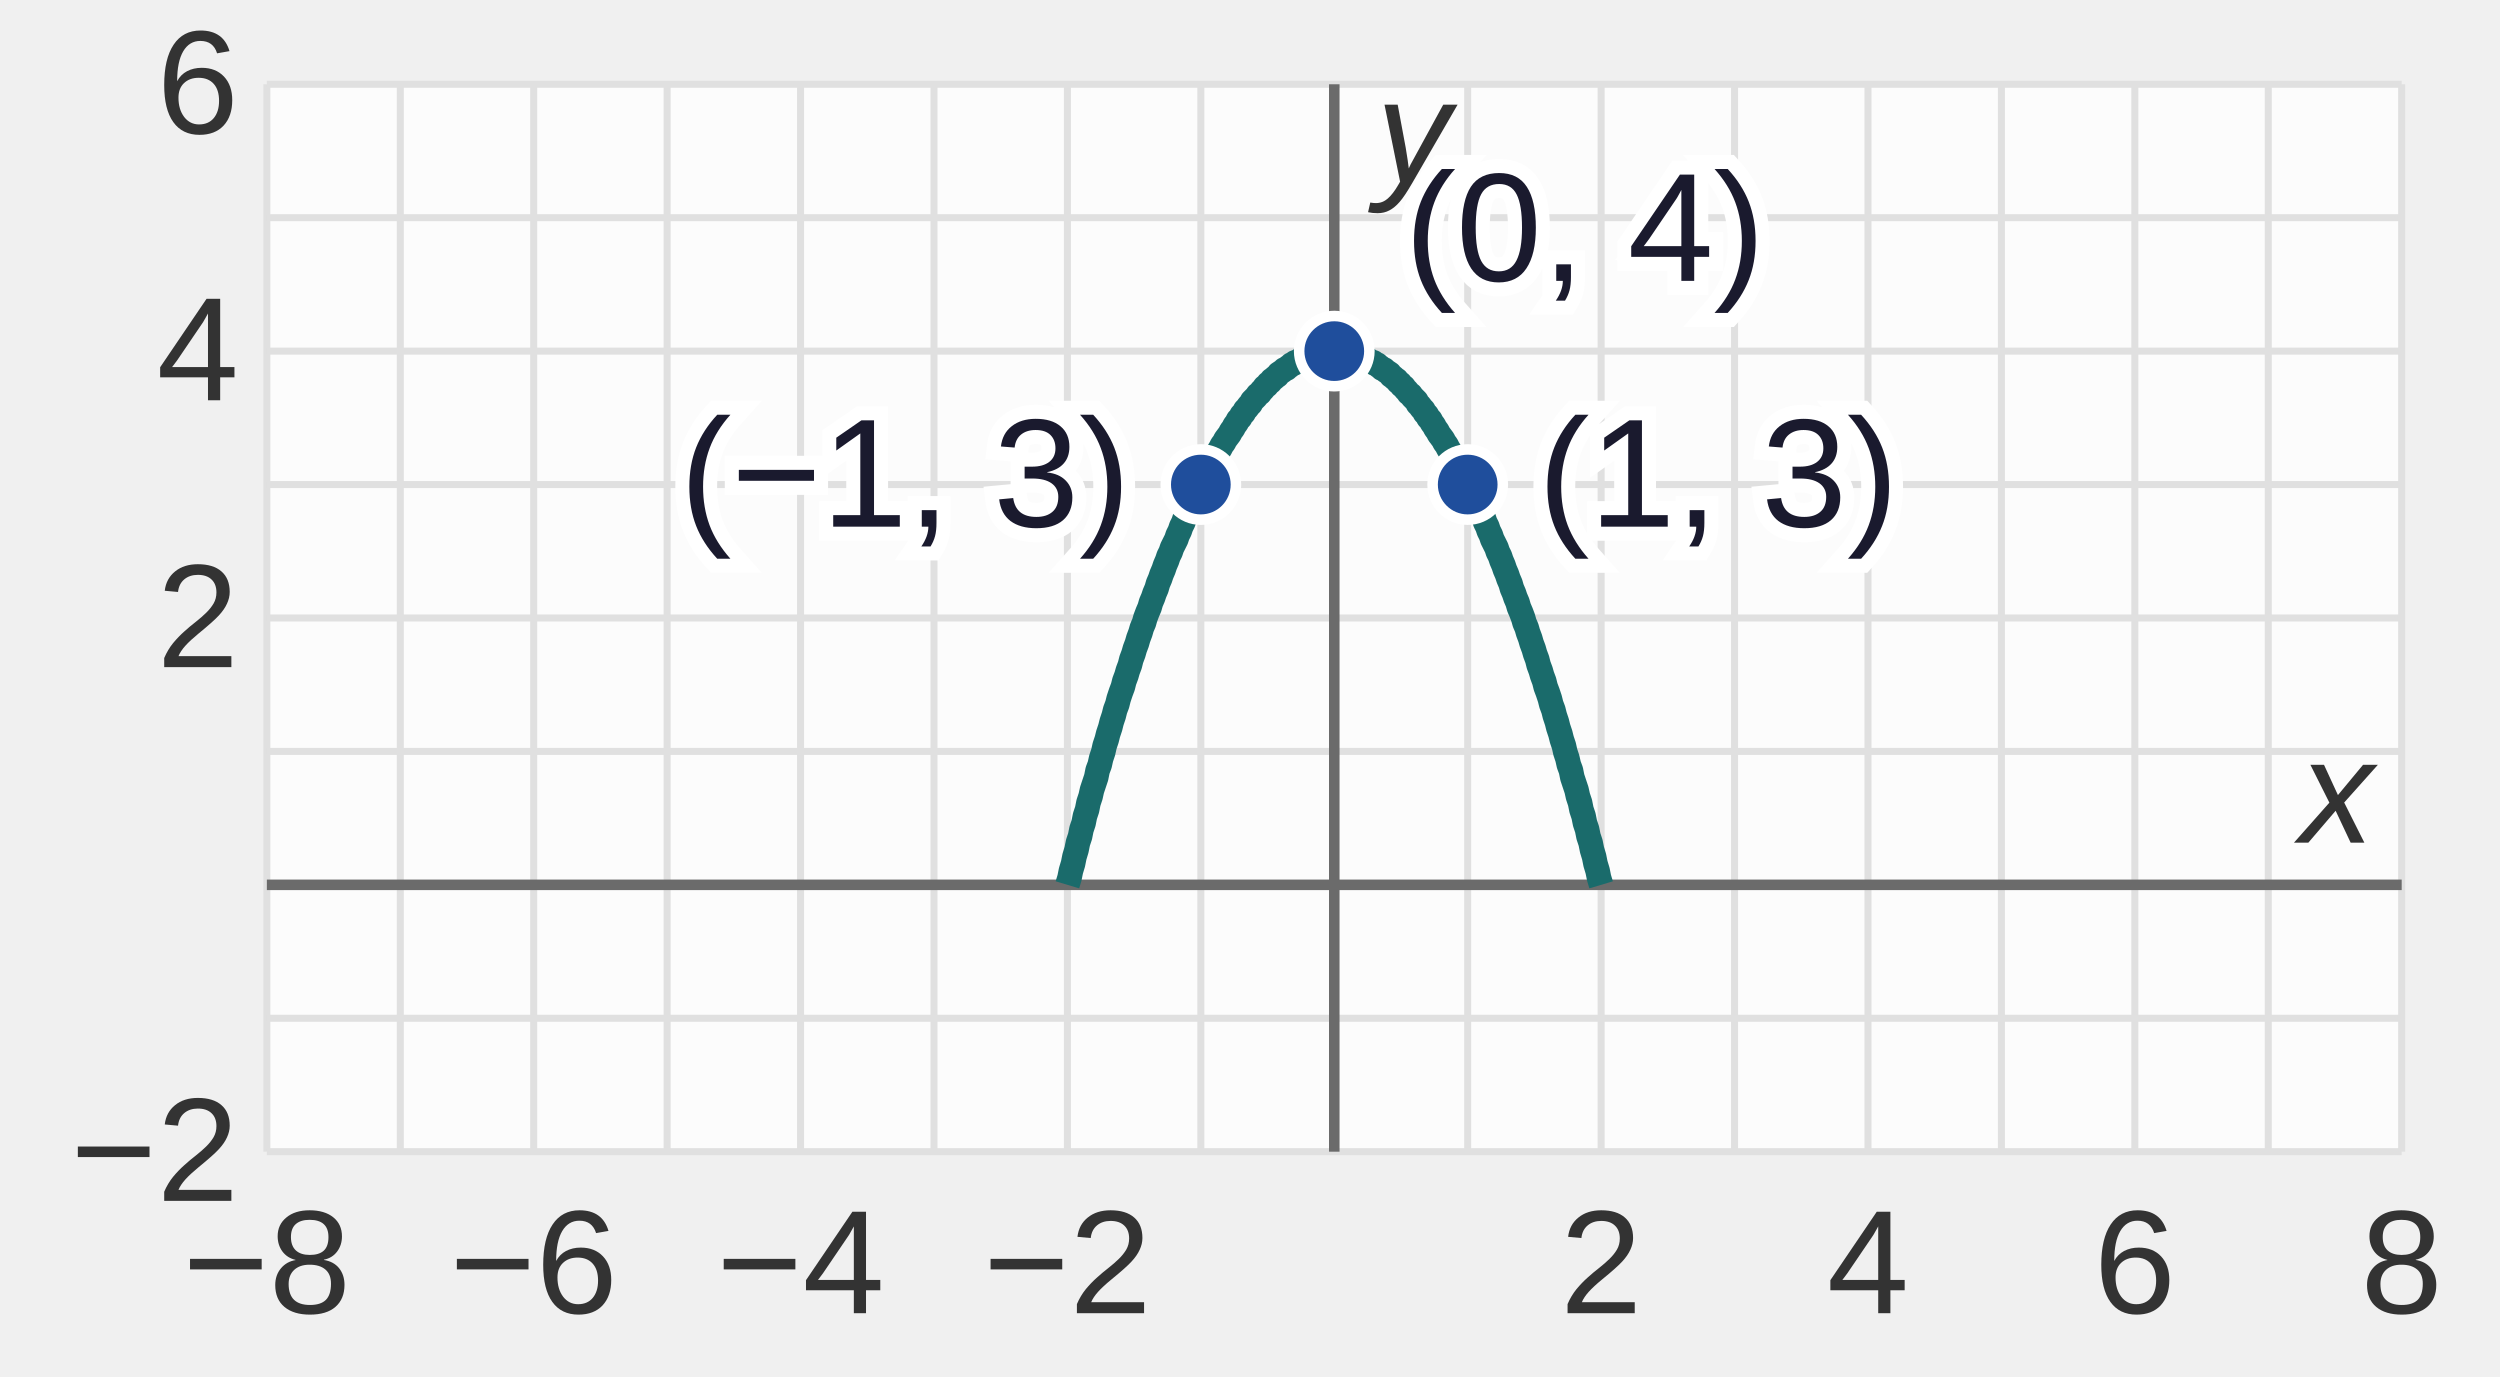
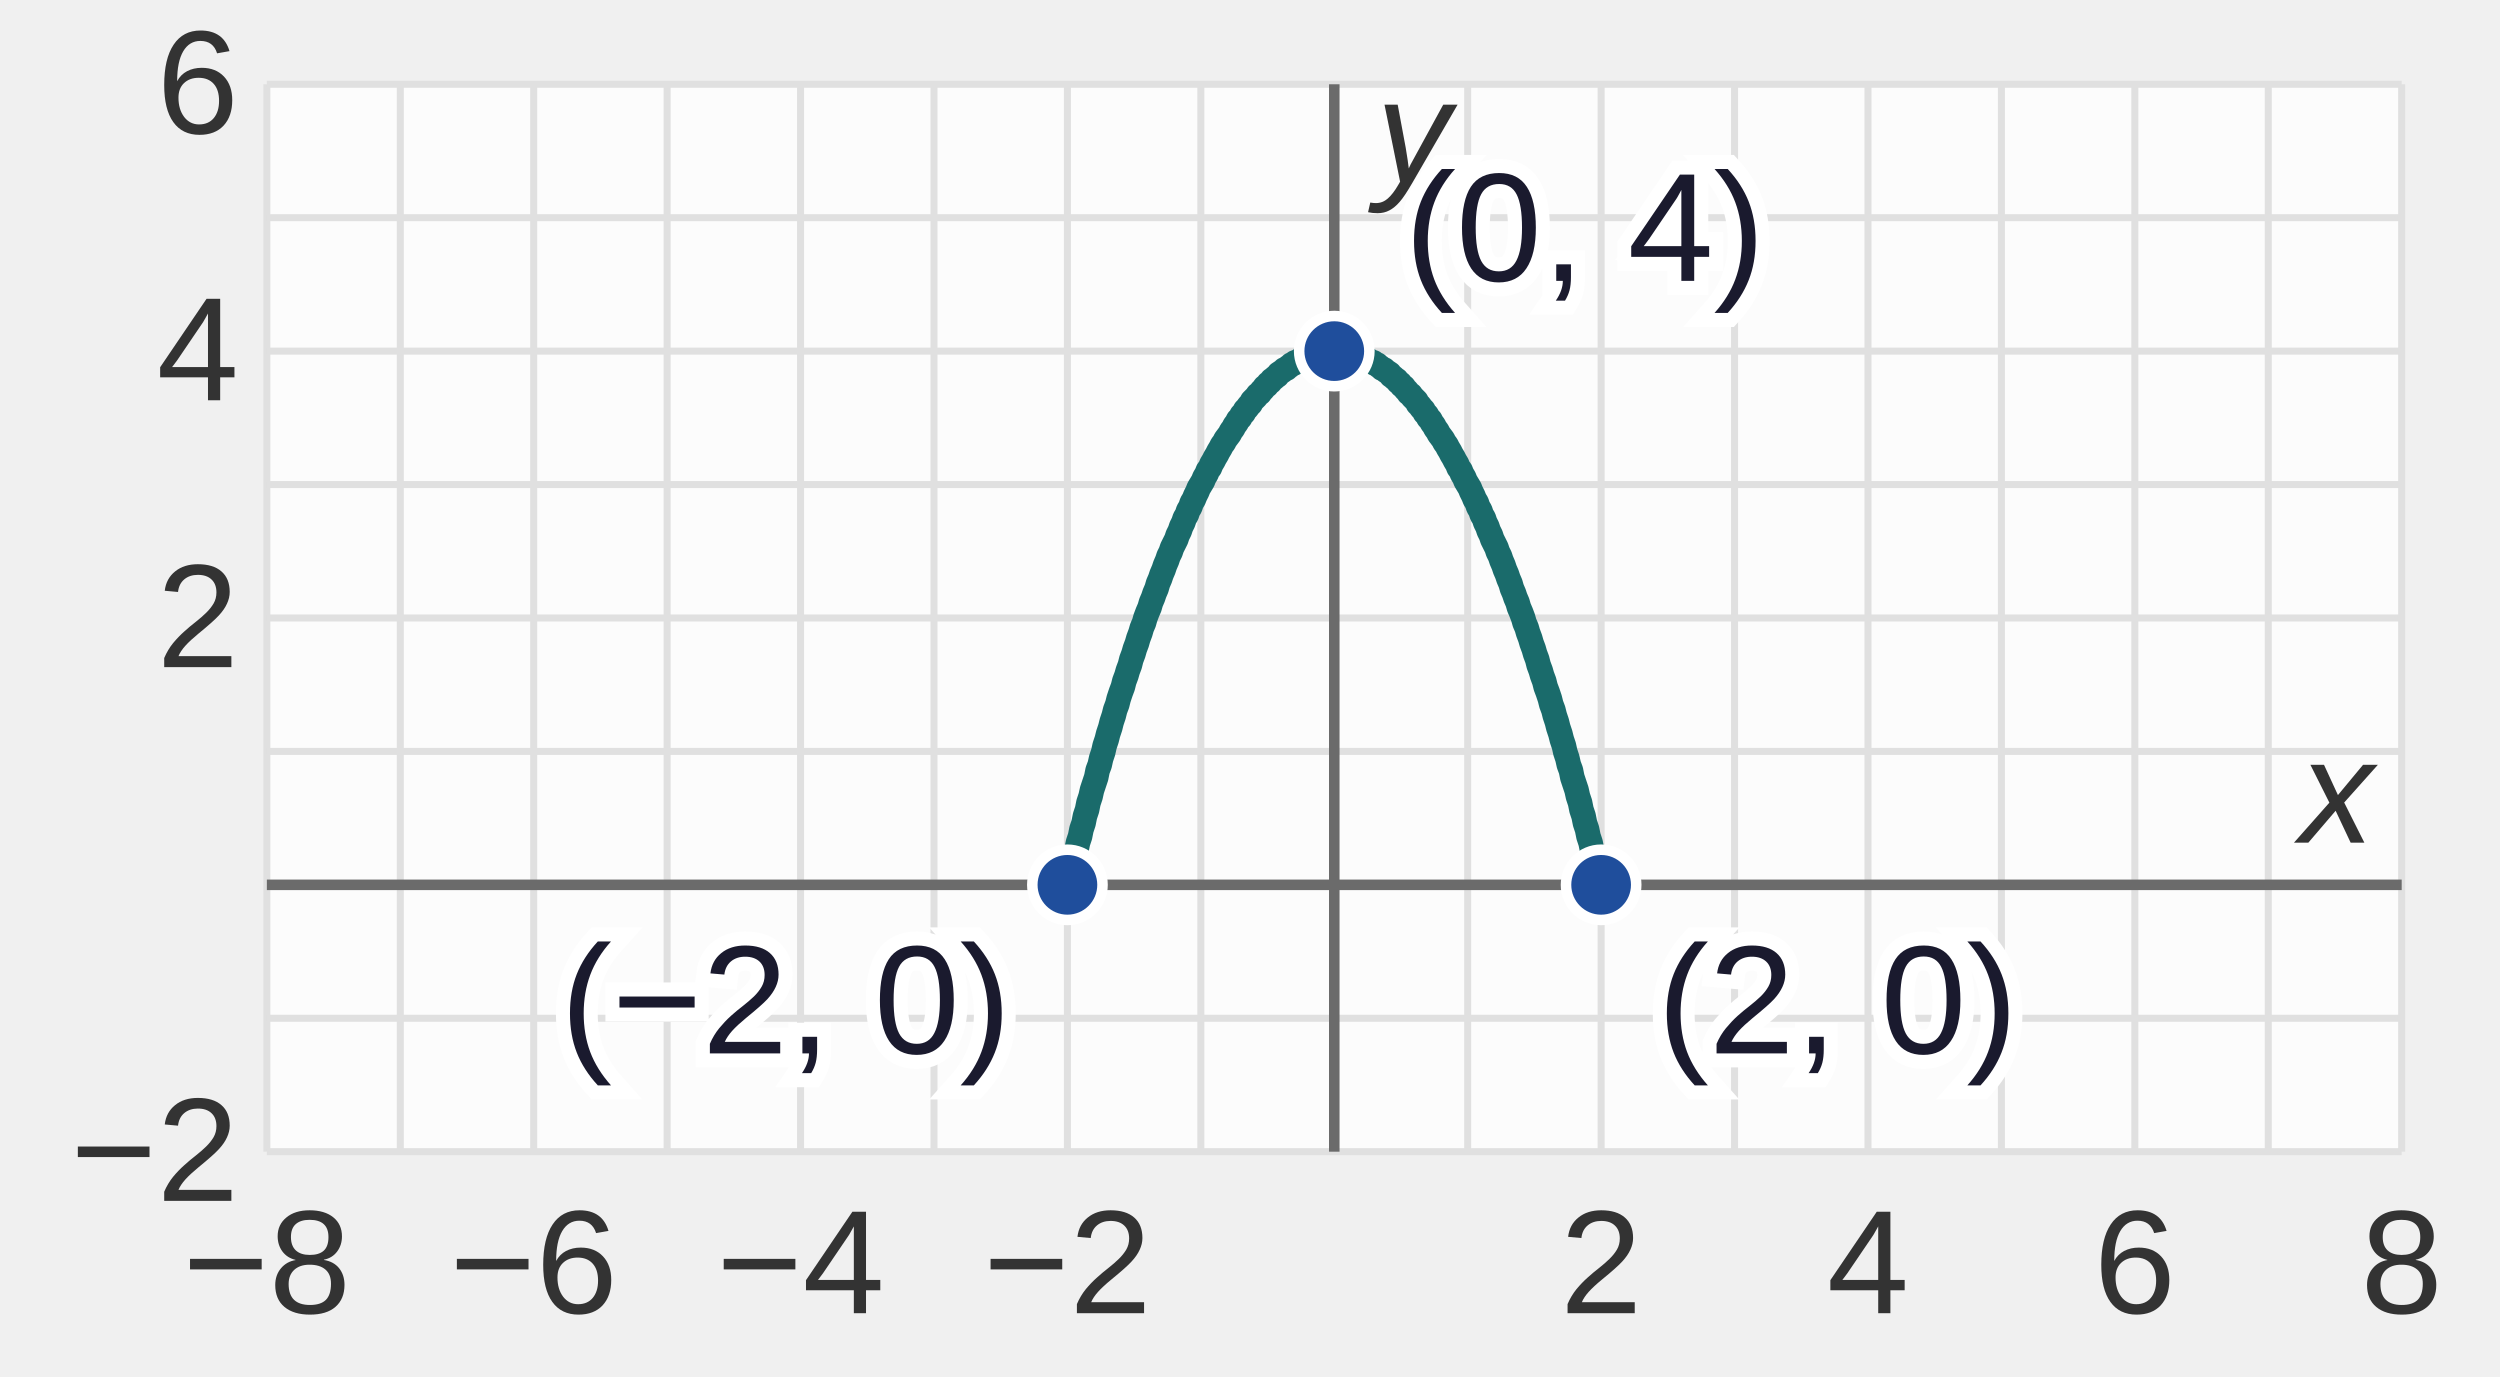
<svg viewBox="0 0 356 196" font-family="Arial, Helvetica, sans-serif" font-size="21">
  <rect x="38" y="12" width="304" height="152" fill="#fcfcfc" />
  <g stroke="#e0e0e0" stroke-width="1">
    <line x1="38" y1="12" x2="38" y2="164" />
    <line x1="57" y1="12" x2="57" y2="164" />
    <line x1="76" y1="12" x2="76" y2="164" />
    <line x1="95" y1="12" x2="95" y2="164" />
    <line x1="114" y1="12" x2="114" y2="164" />
    <line x1="133" y1="12" x2="133" y2="164" />
    <line x1="152" y1="12" x2="152" y2="164" />
    <line x1="171" y1="12" x2="171" y2="164" />
    <line x1="190" y1="12" x2="190" y2="164" />
    <line x1="209" y1="12" x2="209" y2="164" />
    <line x1="228" y1="12" x2="228" y2="164" />
    <line x1="247" y1="12" x2="247" y2="164" />
    <line x1="266" y1="12" x2="266" y2="164" />
    <line x1="285" y1="12" x2="285" y2="164" />
    <line x1="304" y1="12" x2="304" y2="164" />
    <line x1="323" y1="12" x2="323" y2="164" />
    <line x1="342" y1="12" x2="342" y2="164" />
    <line x1="38" y1="164" x2="342" y2="164" />
    <line x1="38" y1="145" x2="342" y2="145" />
    <line x1="38" y1="126" x2="342" y2="126" />
    <line x1="38" y1="107" x2="342" y2="107" />
    <line x1="38" y1="88" x2="342" y2="88" />
    <line x1="38" y1="69" x2="342" y2="69" />
    <line x1="38" y1="50" x2="342" y2="50" />
    <line x1="38" y1="31" x2="342" y2="31" />
    <line x1="38" y1="12" x2="342" y2="12" />
  </g>
  <g stroke="#6b6b6b" stroke-width="1.5">
    <line x1="38" y1="126" x2="342" y2="126" />
    <line x1="190" y1="12" x2="190" y2="164" />
  </g>
  <g fill="#333" text-anchor="middle">
    <text x="38" y="187">−8</text>
    <text x="76" y="187">−6</text>
    <text x="114" y="187">−4</text>
    <text x="152" y="187">−2</text>
    <text x="228" y="187">2</text>
    <text x="266" y="187">4</text>
    <text x="304" y="187">6</text>
    <text x="342" y="187">8</text>
  </g>
  <g fill="#333" text-anchor="end">
    <text x="34" y="171">−2</text>
    <text x="34" y="95">2</text>
    <text x="34" y="57">4</text>
    <text x="34" y="19">6</text>
  </g>
  <text x="338" y="120" text-anchor="end" fill="#333" font-style="italic">x</text>
  <text x="196" y="26" fill="#333" font-style="italic">y</text>
  <polyline points="152,126 152.3,125 152.5,124 152.8,123 153,122 153.3,121 153.5,120 153.8,119.1 154,118.1 154.3,117.2 154.5,116.2 154.8,115.3 155,114.3 155.3,113.4 155.5,112.5 155.8,111.6 156.1,110.7 156.3,109.7 156.6,108.9 156.8,108 157.1,107.1 157.3,106.2 157.6,105.3 157.8,104.5 158.1,103.6 158.3,102.8 158.6,101.9 158.8,101.1 159.1,100.3 159.3,99.5 159.6,98.6 159.9,97.8 160.1,97 160.4,96.2 160.6,95.5 160.9,94.7 161.1,93.9 161.4,93.1 161.6,92.4 161.9,91.6 162.1,90.9 162.4,90.1 162.6,89.4 162.9,88.7 163.1,88 163.4,87.2 163.7,86.5 163.9,85.8 164.2,85.1 164.4,84.5 164.7,83.8 164.9,83.1 165.2,82.4 165.4,81.8 165.7,81.1 165.9,80.5 166.2,79.8 166.4,79.2 166.7,78.6 166.9,78 167.2,77.4 167.5,76.8 167.7,76.2 168,75.6 168.2,75 168.5,74.4 168.7,73.8 169,73.3 169.2,72.7 169.5,72.2 169.7,71.6 170,71.1 170.2,70.6 170.5,70 170.7,69.5 171,69 171.3,68.5 171.5,68 171.8,67.5 172,67 172.3,66.6 172.5,66.1 172.8,65.6 173,65.2 173.3,64.7 173.5,64.3 173.8,63.8 174,63.4 174.3,63 174.5,62.6 174.8,62.2 175.1,61.8 175.3,61.4 175.6,61 175.8,60.6 176.1,60.2 176.3,59.8 176.6,59.5 176.8,59.1 177.1,58.8 177.3,58.4 177.6,58.1 177.8,57.8 178.1,57.5 178.3,57.1 178.6,56.8 178.9,56.5 179.1,56.2 179.4,56 179.6,55.7 179.9,55.4 180.1,55.1 180.4,54.9 180.6,54.6 180.9,54.4 181.1,54.1 181.4,53.9 181.6,53.7 181.9,53.5 182.1,53.2 182.4,53 182.7,52.8 182.9,52.6 183.2,52.5 183.4,52.3 183.7,52.1 183.9,51.9 184.2,51.8 184.4,51.6 184.7,51.5 184.9,51.4 185.2,51.2 185.4,51.1 185.7,51 185.9,50.9 186.2,50.8 186.5,50.7 186.7,50.6 187,50.5 187.2,50.4 187.5,50.3 187.7,50.3 188,50.2 188.2,50.2 188.5,50.1 188.7,50.1 189,50.1 189.2,50 189.5,50 189.7,50 190,50 190.3,50 190.5,50 190.8,50 191,50.1 191.3,50.1 191.5,50.1 191.8,50.2 192,50.2 192.3,50.3 192.5,50.3 192.8,50.4 193,50.5 193.3,50.6 193.5,50.7 193.8,50.8 194.1,50.9 194.3,51 194.6,51.1 194.8,51.2 195.1,51.4 195.3,51.5 195.6,51.6 195.8,51.8 196.1,51.9 196.3,52.1 196.6,52.3 196.8,52.5 197.1,52.6 197.3,52.8 197.6,53 197.9,53.2 198.1,53.5 198.4,53.7 198.6,53.9 198.9,54.1 199.1,54.4 199.4,54.6 199.6,54.9 199.9,55.1 200.1,55.4 200.4,55.7 200.6,56 200.9,56.2 201.1,56.5 201.4,56.8 201.7,57.1 201.9,57.5 202.2,57.8 202.4,58.1 202.7,58.4 202.9,58.8 203.2,59.1 203.4,59.5 203.7,59.8 203.9,60.2 204.2,60.6 204.4,61 204.7,61.4 204.9,61.8 205.2,62.2 205.5,62.6 205.7,63 206,63.4 206.2,63.8 206.5,64.3 206.7,64.7 207,65.2 207.2,65.6 207.5,66.1 207.7,66.6 208,67 208.2,67.5 208.5,68 208.7,68.5 209,69 209.3,69.5 209.5,70 209.8,70.6 210,71.1 210.3,71.6 210.5,72.2 210.8,72.7 211,73.3 211.3,73.8 211.5,74.4 211.8,75 212,75.6 212.3,76.2 212.5,76.8 212.8,77.4 213.1,78 213.3,78.6 213.6,79.2 213.8,79.8 214.1,80.5 214.3,81.1 214.6,81.8 214.8,82.4 215.1,83.1 215.3,83.8 215.6,84.5 215.8,85.1 216.1,85.8 216.3,86.5 216.6,87.2 216.9,88 217.1,88.7 217.4,89.4 217.6,90.1 217.9,90.9 218.1,91.6 218.4,92.4 218.6,93.1 218.9,93.9 219.1,94.7 219.4,95.5 219.6,96.2 219.9,97 220.1,97.8 220.4,98.6 220.7,99.5 220.9,100.3 221.2,101.1 221.4,101.9 221.7,102.8 221.9,103.6 222.2,104.5 222.4,105.3 222.7,106.2 222.9,107.1 223.2,108 223.4,108.9 223.7,109.7 223.9,110.7 224.2,111.6 224.5,112.5 224.7,113.4 225,114.3 225.2,115.3 225.5,116.2 225.7,117.2 226,118.1 226.2,119.1 226.5,120 226.7,121 227,122 227.2,123 227.5,124 227.7,125 228,126" fill="none" stroke="#1a6b6b" stroke-width="3.5" stroke-linejoin="round" />
-   <circle cx="171" cy="69" r="5" fill="#1f4e9c" stroke="#fff" stroke-width="1.5" />
-   <text x="161" y="75" text-anchor="end" fill="#1a1a2e" font-size="22" paint-order="stroke" stroke="#fff" stroke-width="4">(−1, 3)</text>
-   <circle cx="209" cy="69" r="5" fill="#1f4e9c" stroke="#fff" stroke-width="1.5" />
-   <text x="219" y="75" text-anchor="start" fill="#1a1a2e" font-size="22" paint-order="stroke" stroke="#fff" stroke-width="4">(1, 3)</text>
+   <circle cx="152" cy="126" r="5" fill="#1f4e9c" stroke="#fff" stroke-width="1.5" />
+   <text x="144" y="150" text-anchor="end" fill="#1a1a2e" font-size="22" paint-order="stroke" stroke="#fff" stroke-width="4">(−2, 0)</text>
  <circle cx="190" cy="50" r="5" fill="#1f4e9c" stroke="#fff" stroke-width="1.5" />
  <text x="200" y="40" text-anchor="start" fill="#1a1a2e" font-size="22" paint-order="stroke" stroke="#fff" stroke-width="4">(0, 4)</text>
+   <circle cx="228" cy="126" r="5" fill="#1f4e9c" stroke="#fff" stroke-width="1.5" />
+   <text x="236" y="150" text-anchor="start" fill="#1a1a2e" font-size="22" paint-order="stroke" stroke="#fff" stroke-width="4">(2, 0)</text>
</svg>
